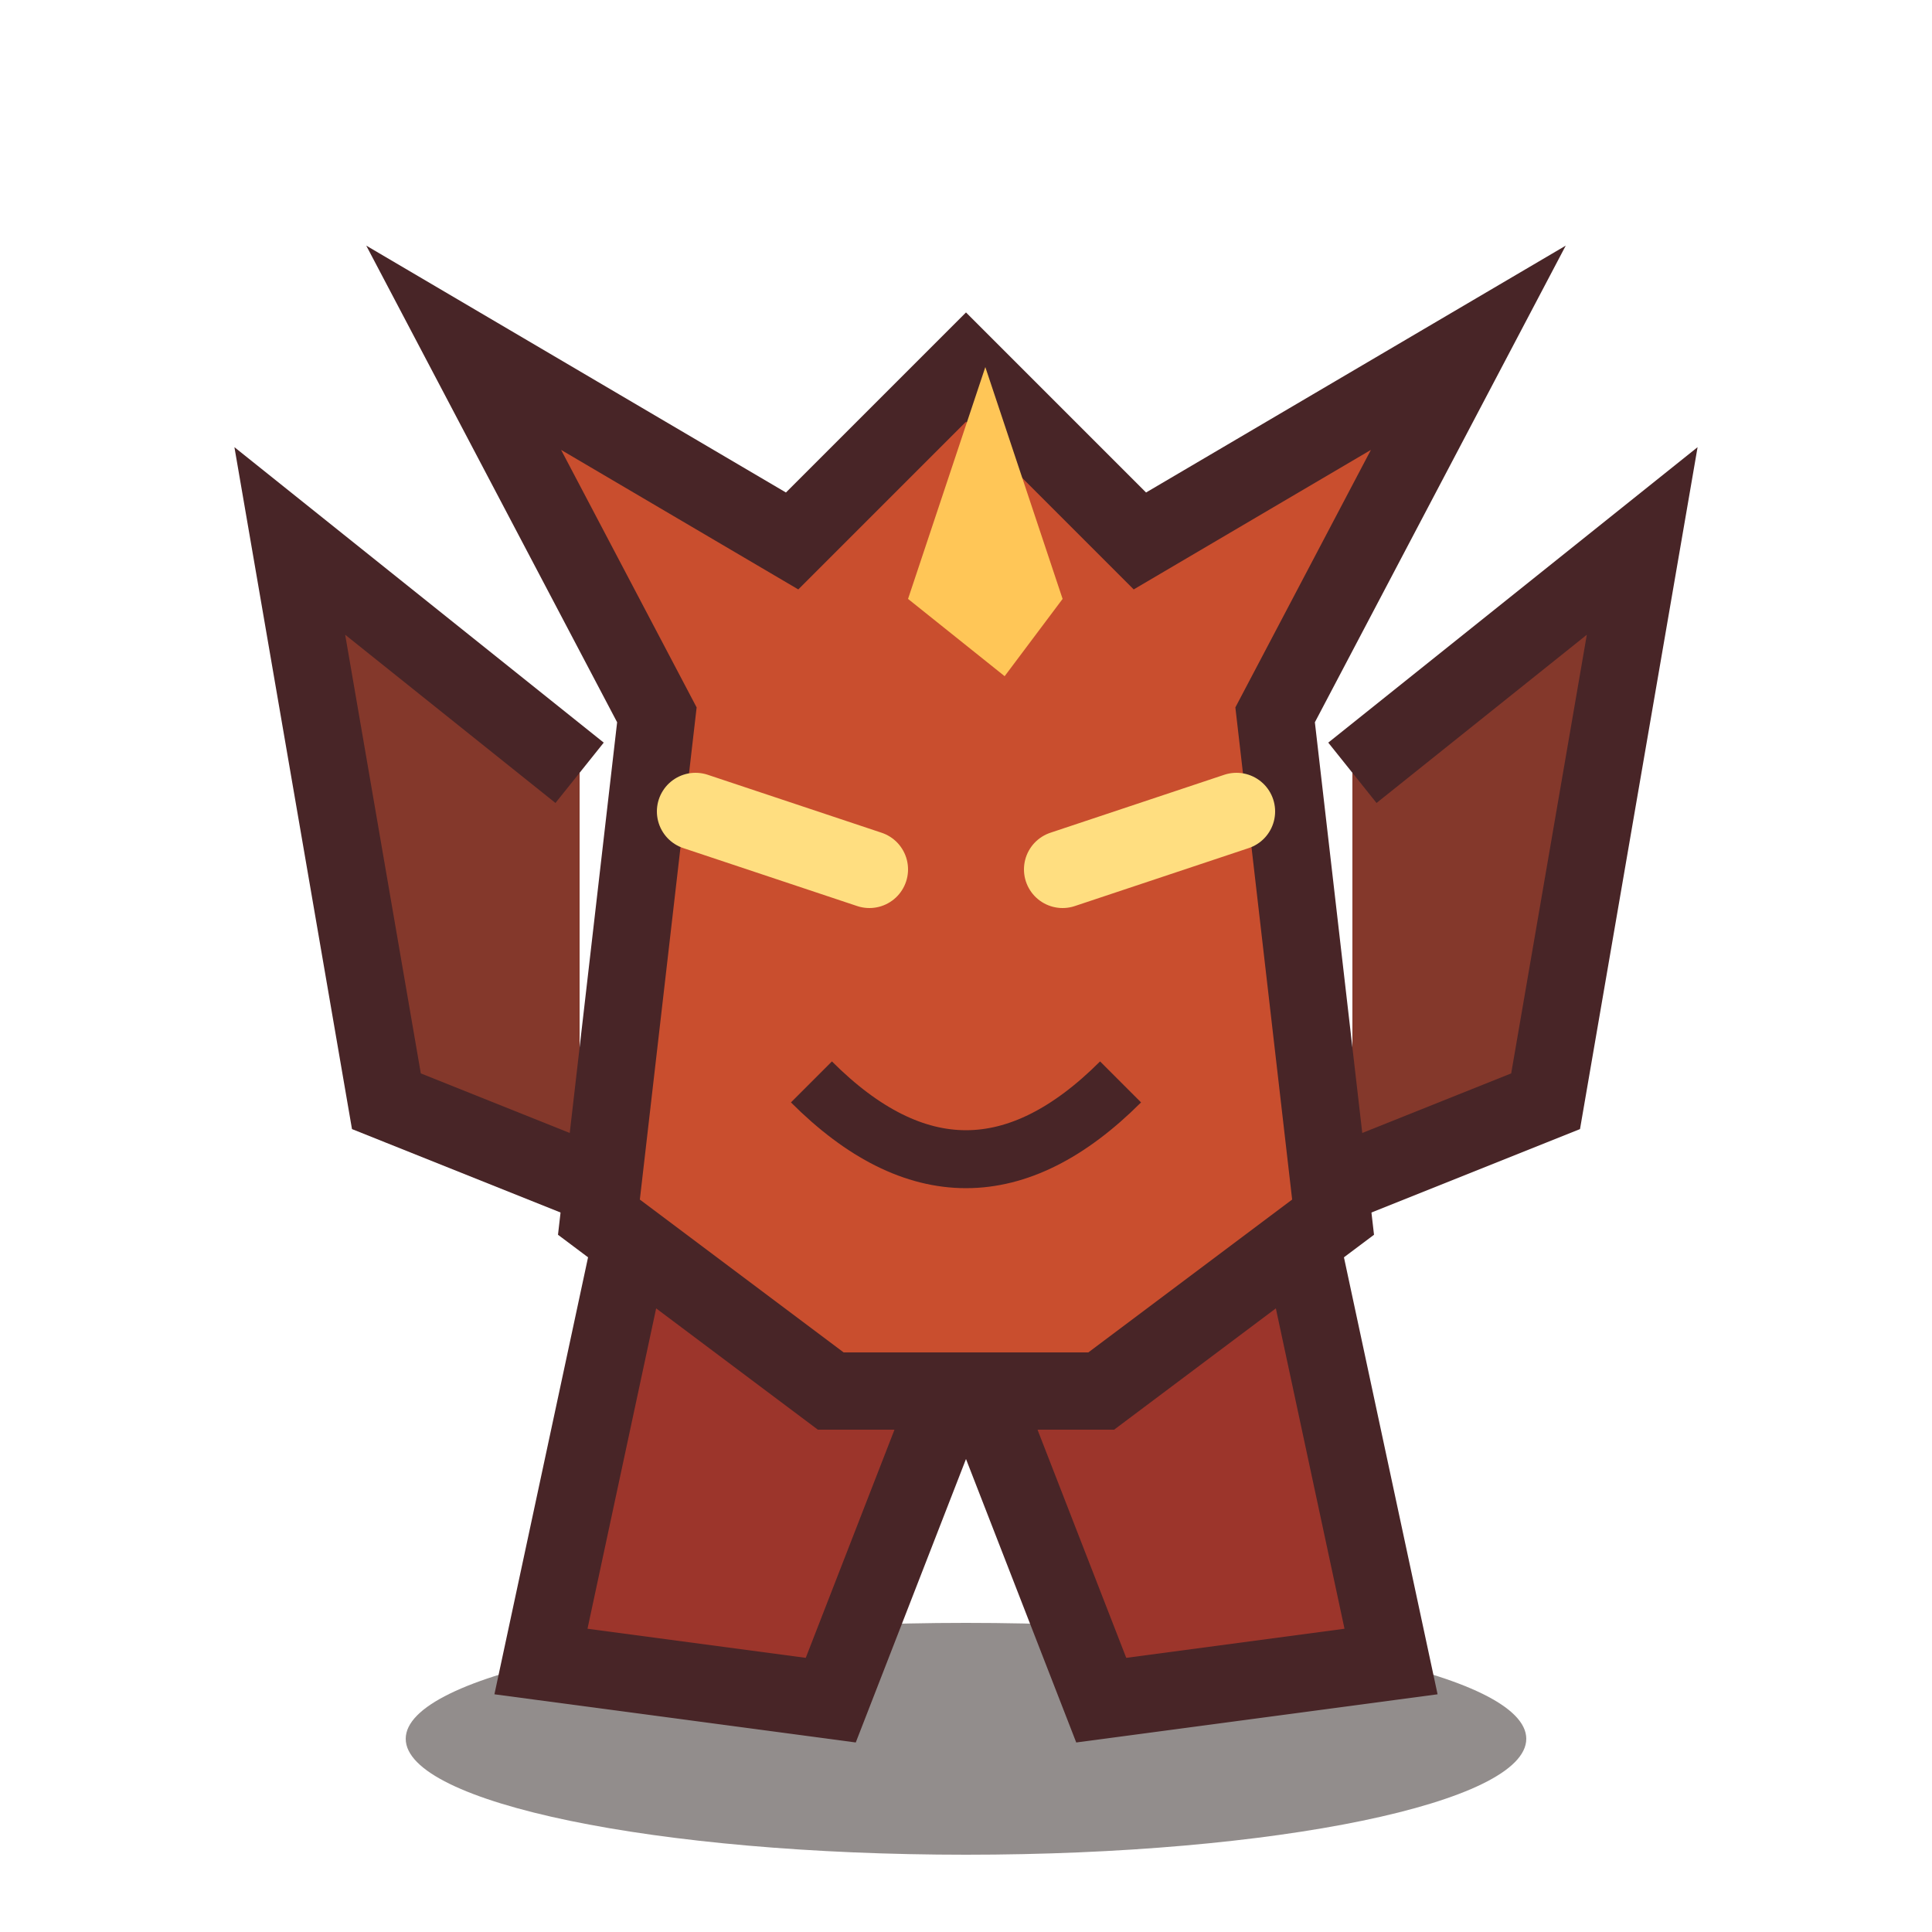
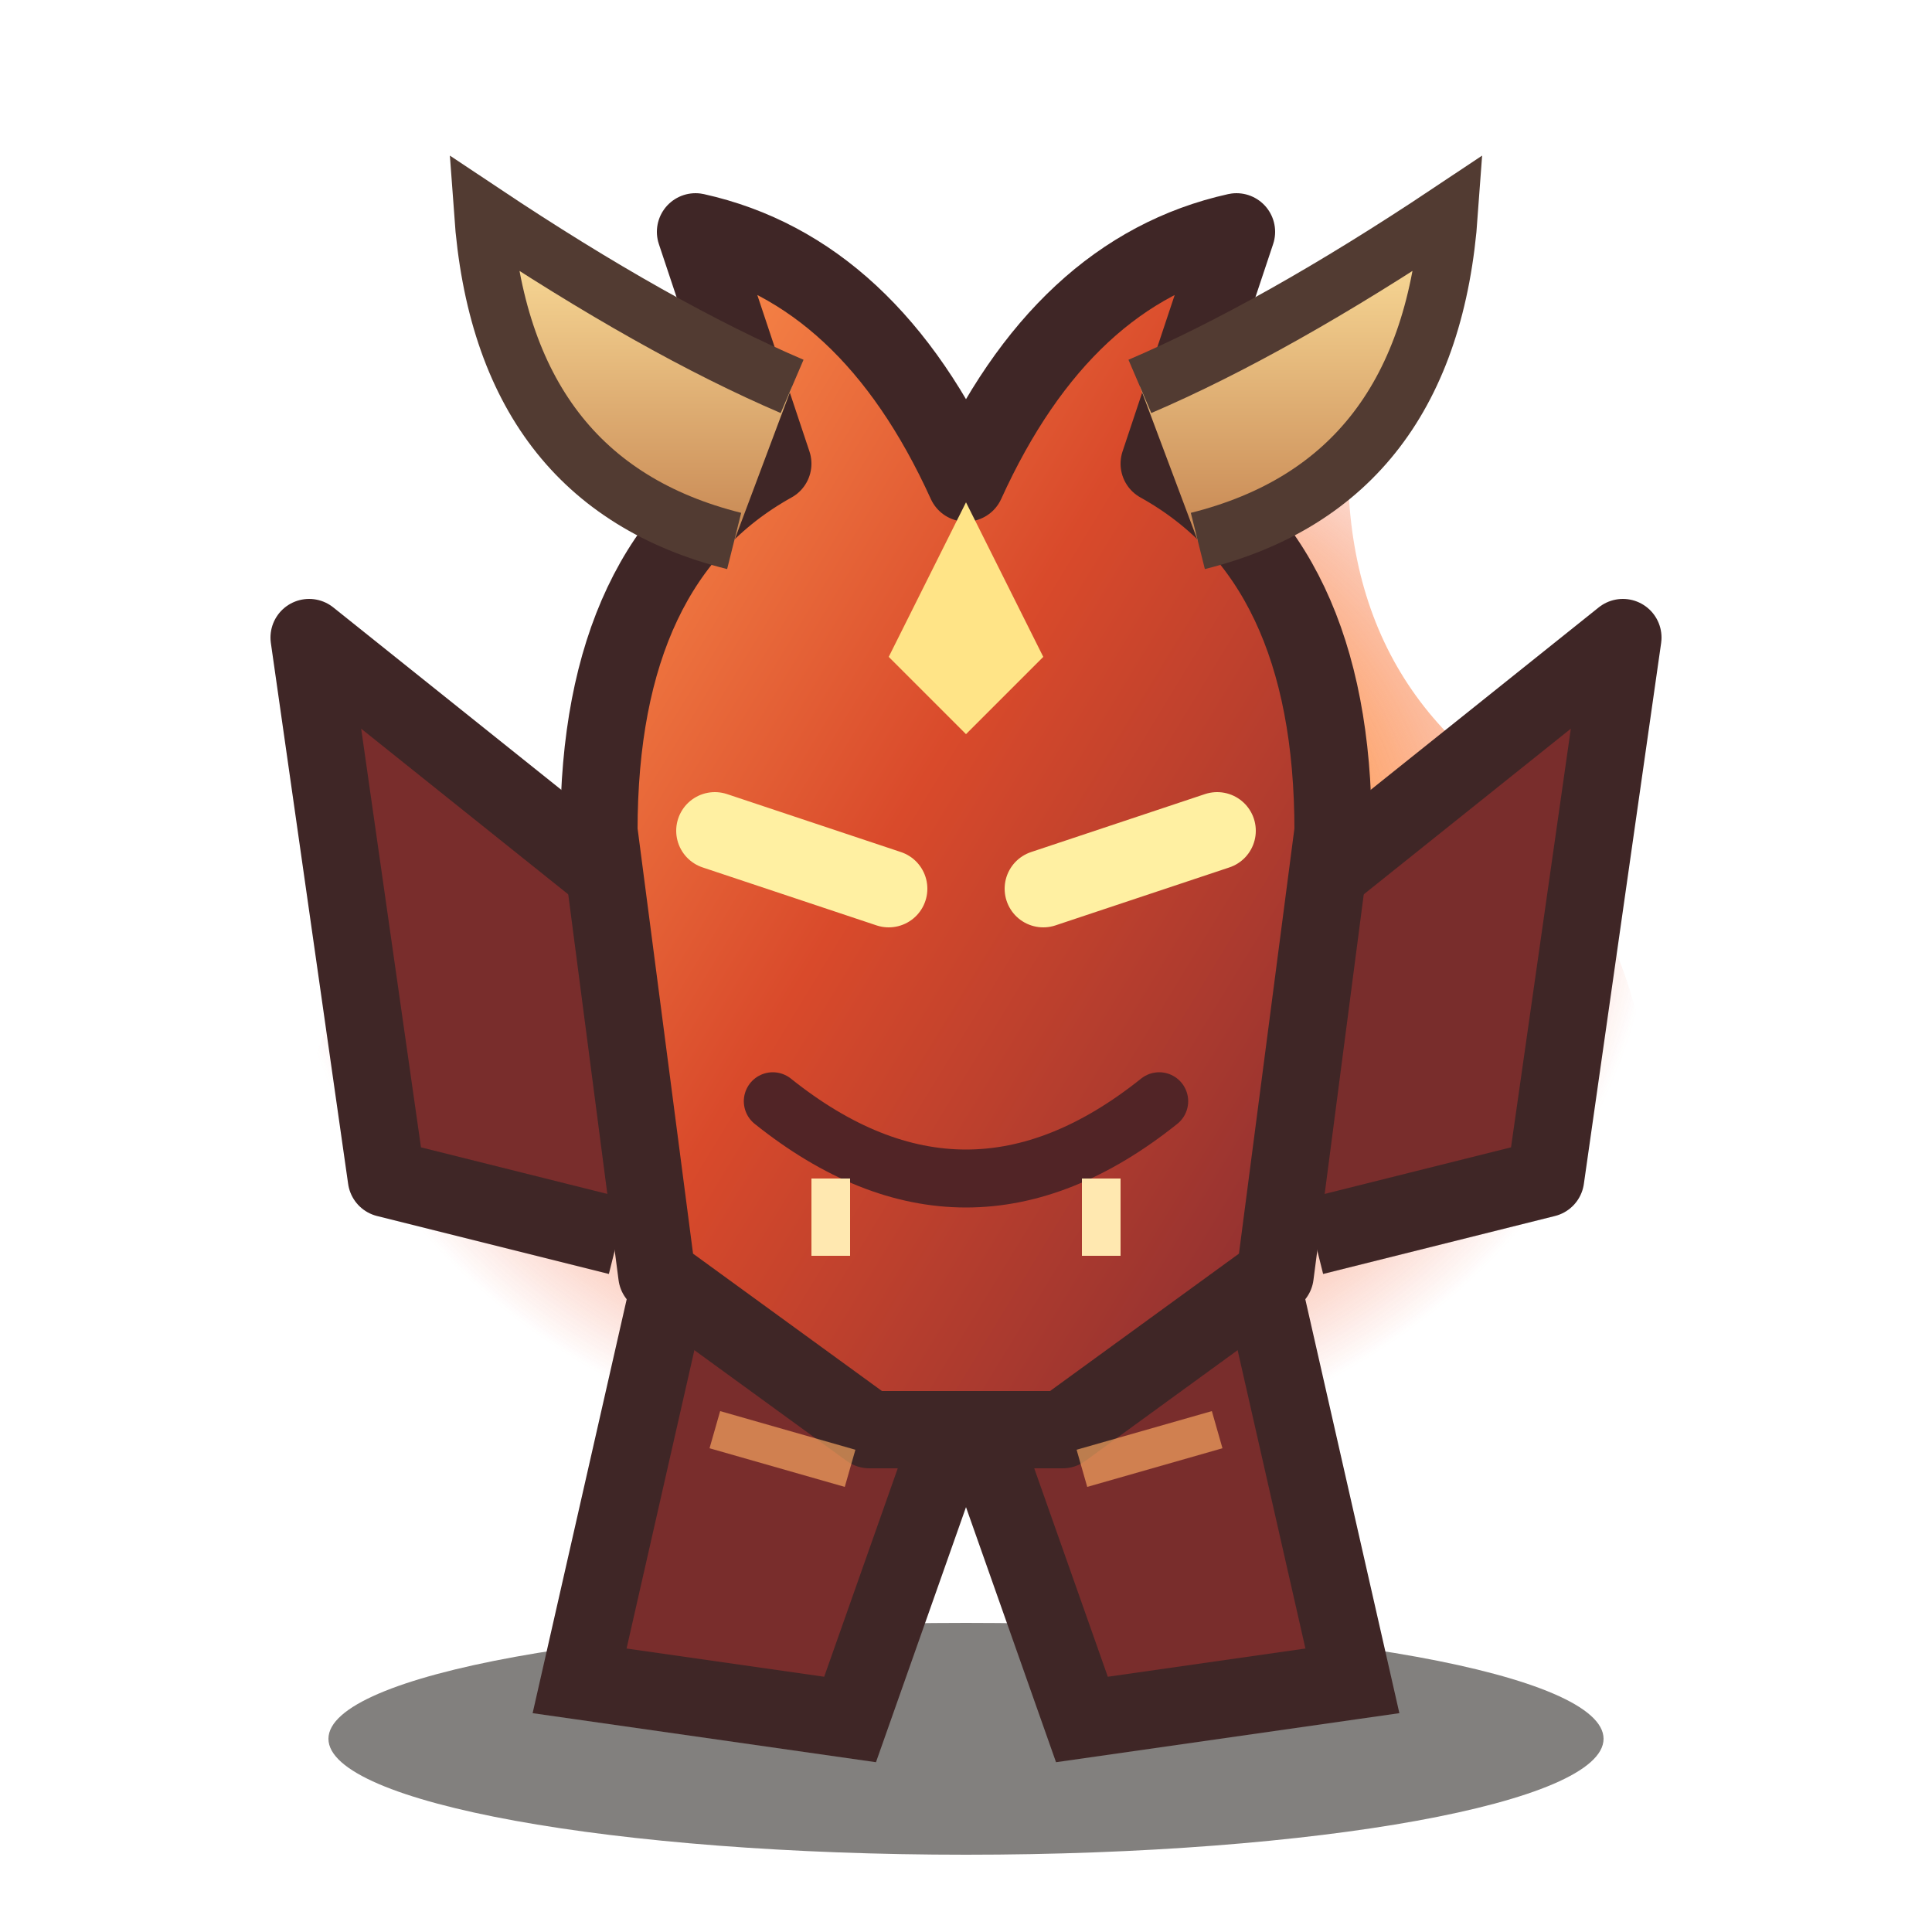
<svg xmlns="http://www.w3.org/2000/svg" viewBox="0 0 100 100">
-   <ellipse cx="50" cy="90" rx="29" ry="6" fill="#261b19" opacity=".5" />
-   <path d="M30 40 15 28l5 29 10 4m40-21 15-12-5 29-10 4" fill="#84382b" stroke="#482527" stroke-width="4" />
-   <path d="M34 58 28 86 43 88 50 70 57 88 72 86 66 58" fill="#9c352b" stroke="#482527" stroke-width="4" />
-   <path d="M34 37 24 18 41 28 50 19 59 28 76 18 66 37 69 63 57 72H43L31 63Z" fill="#c94e2e" stroke="#482527" stroke-width="4" />
-   <path d="M36 42 45 45M64 42 55 45" stroke="#ffde80" stroke-width="4" stroke-linecap="round" />
-   <path d="M42 56q8 8 16 0" fill="none" stroke="#482527" stroke-width="3" />
-   <path d="M47 31 51 19 55 31 52 35Z" fill="#ffc657" />
+   <defs>
+     <linearGradient id="body" x1="0" y1="0" x2="1" y2="1">
+       <stop stop-color="#ff9750" />
+       <stop offset=".45" stop-color="#d94a2b" />
+       <stop offset="1" stop-color="#802b32" />
+     </linearGradient>
+     <linearGradient id="horn" x2="0" y2="1">
+       <stop stop-color="#ffe5a0" />
+       <stop offset="1" stop-color="#c78652" />
+     </linearGradient>
+     <radialGradient id="fire">
+       <stop stop-color="#ffe08a" />
+       <stop offset=".55" stop-color="#ff852f" />
+       <stop offset="1" stop-color="#ed4525" stop-opacity="0" />
+     </radialGradient>
+   </defs>
+   <ellipse cx="50" cy="90" rx="33" ry="6" fill="#1c1714" opacity=".55" />
+   <path d="M18 76q-8-18 5-32 0 10 7 8Q28 31 43 20q-1 16 8 18 4-18 20-23-4 16 5 24 16 14 5 37Z" fill="url(#fire)" opacity=".75" />
+   <path d="M31 45 16 33l4 28 12 3m37-19 15-12-4 28-12 3" fill="#792d2c" stroke="#3f2626" stroke-width="4" stroke-linejoin="round" />
+   <path d="m35 65-5 22 14 2 6-17 6 17 14-2-5-22" fill="#792d2c" stroke="#3f2626" stroke-width="4" />
+   <path d="M31 43q0-14 9-19l-4-12q9 2 14 13 5-11 14-13l-4 12q9 5 9 19l-3 23-11 8H45l-11-8Z" fill="url(#body)" stroke="#3f2626" stroke-width="4" stroke-linejoin="round" />
+   <path d="M38 28Q26 25 25 11q9 6 16 9m21 8Q74 25 75 11q-9 6-16 9" fill="url(#horn)" stroke="#523b32" stroke-width="3" />
+   <path d="M37 43 46 46M63 43 54 46" stroke="#fff0a2" stroke-width="4" stroke-linecap="round" />
+   <path d="M40 57q10 8 20 0" fill="none" stroke="#512426" stroke-width="3" stroke-linecap="round" />
+   <path d="M43 61v4m14-4v4" stroke="#ffe8b0" stroke-width="2" />
+   <path d="M46 34 50 26l4 8-4 4Z" fill="#ffe487" />
+   <path d="m37 74 7 2m12 0 7-2" stroke="#ffad65" stroke-opacity=".65" stroke-width="2" />
</svg>
